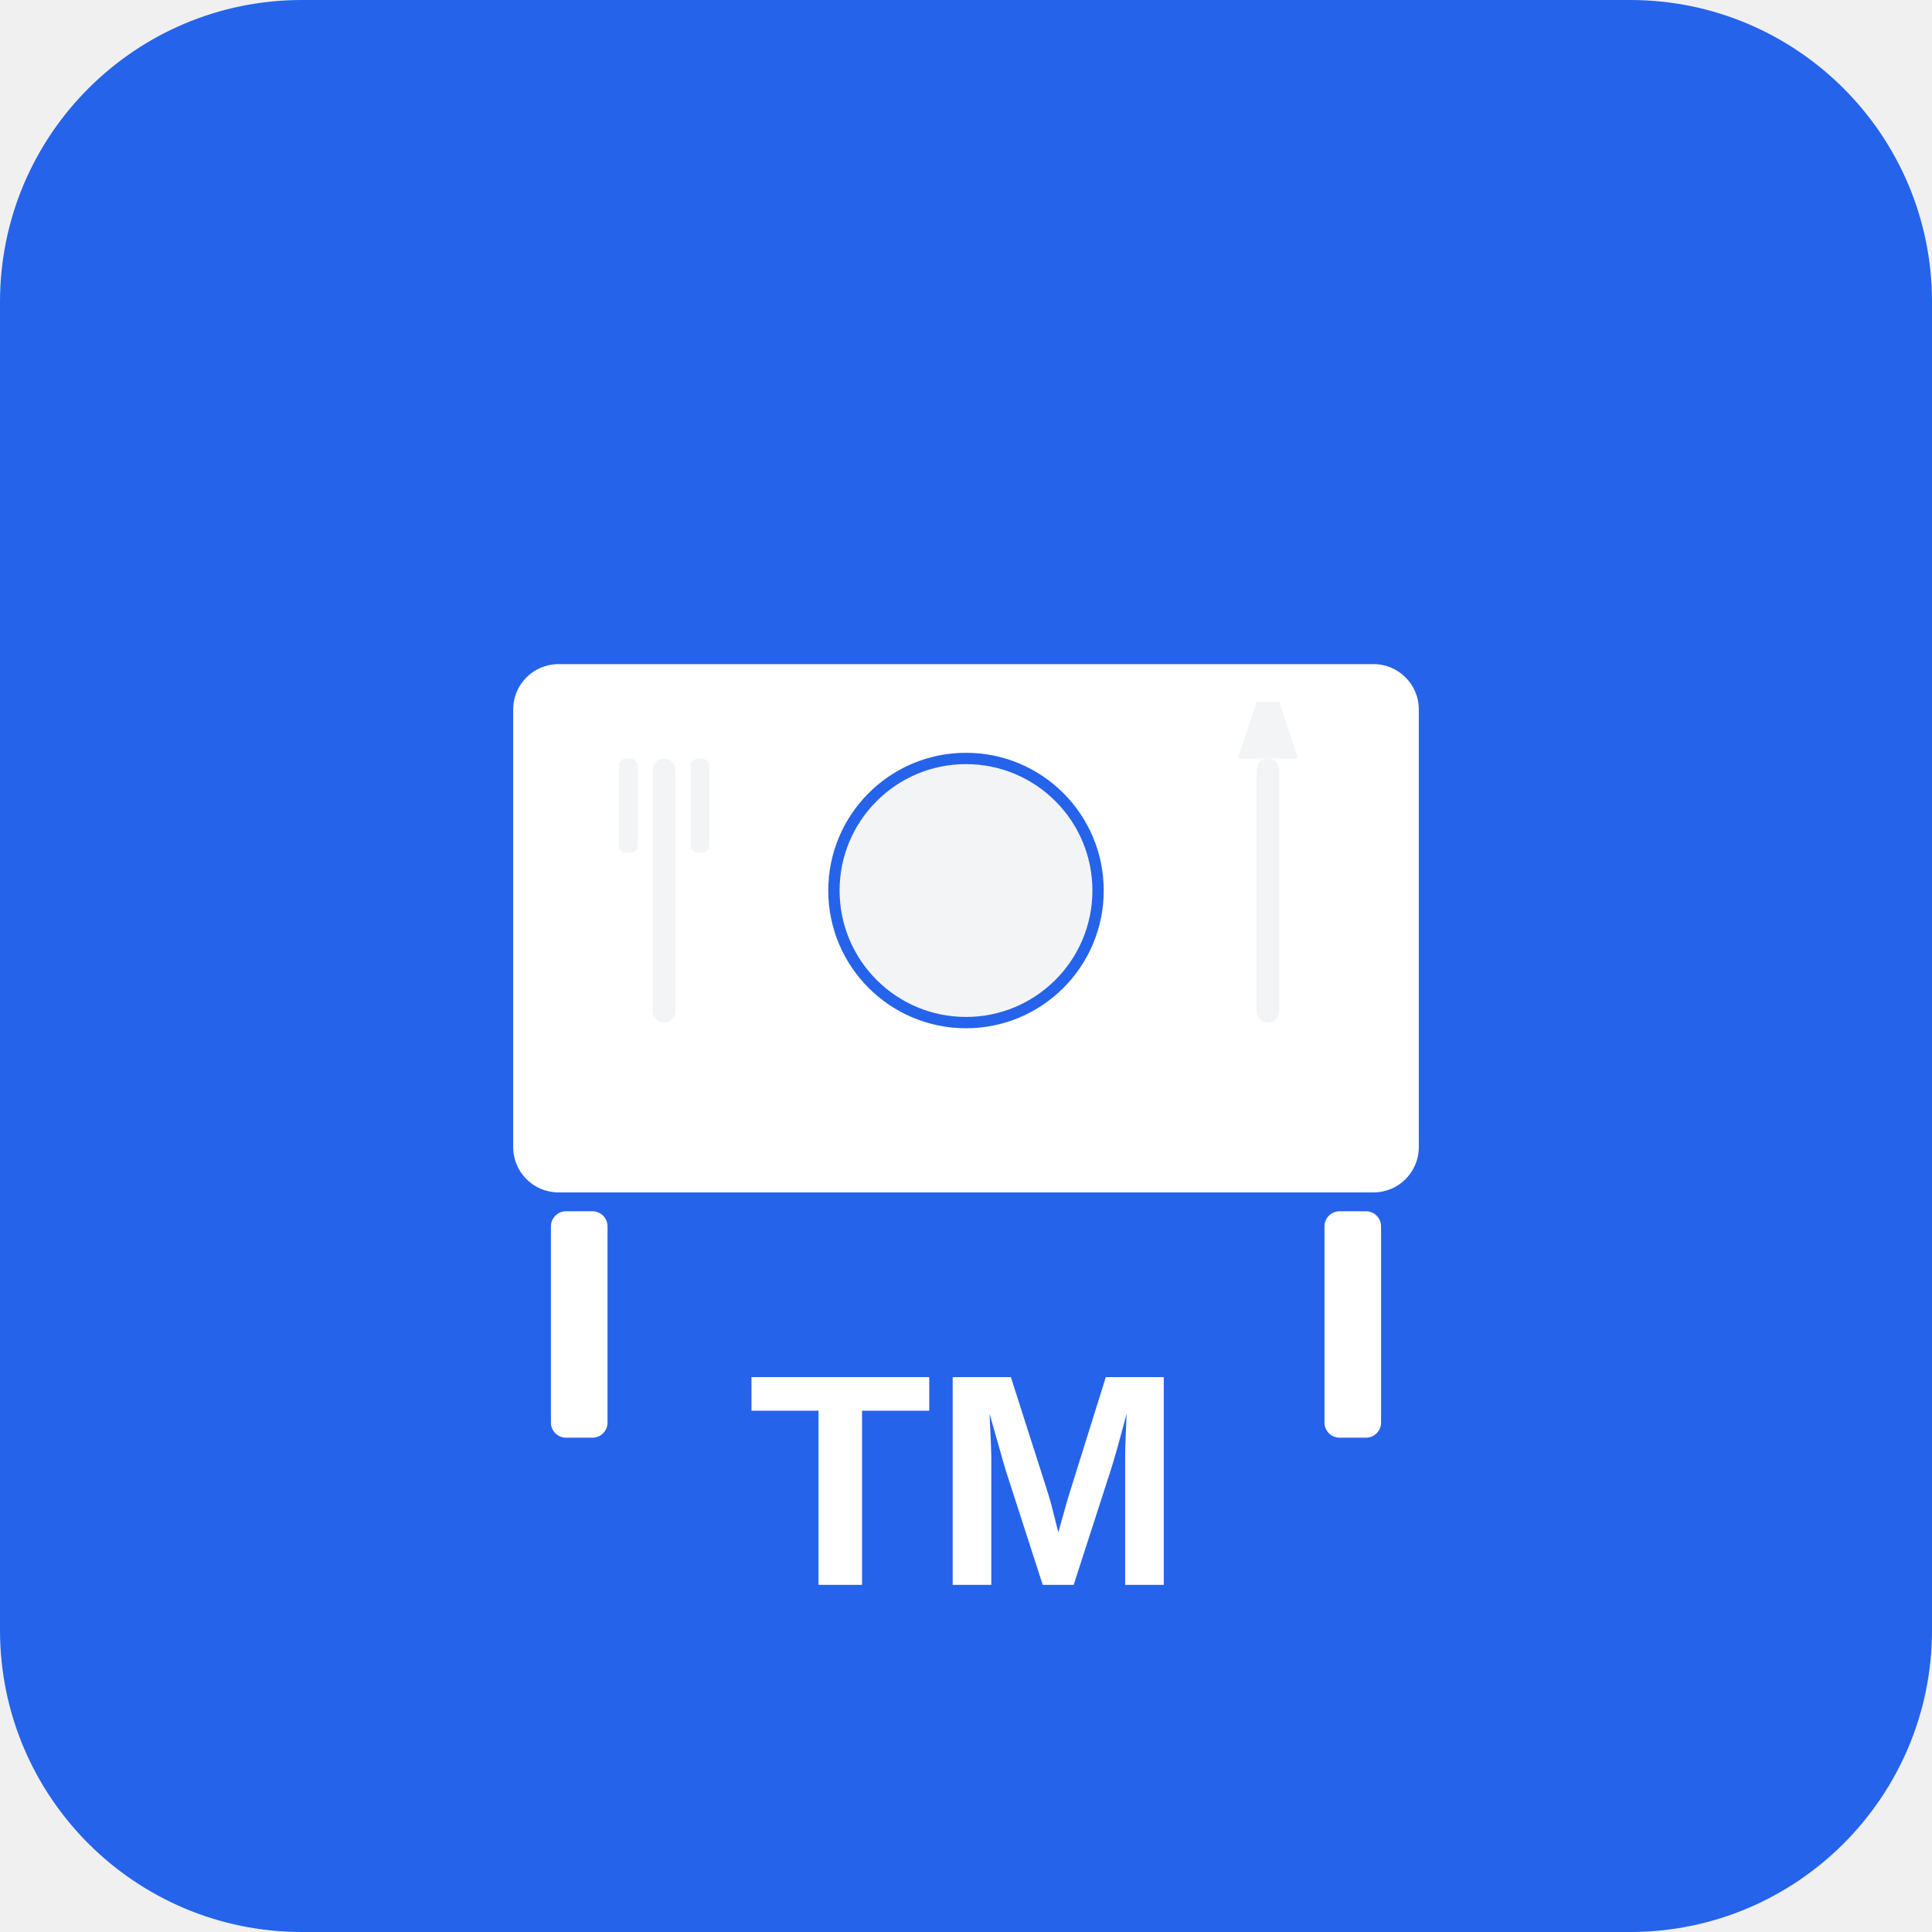
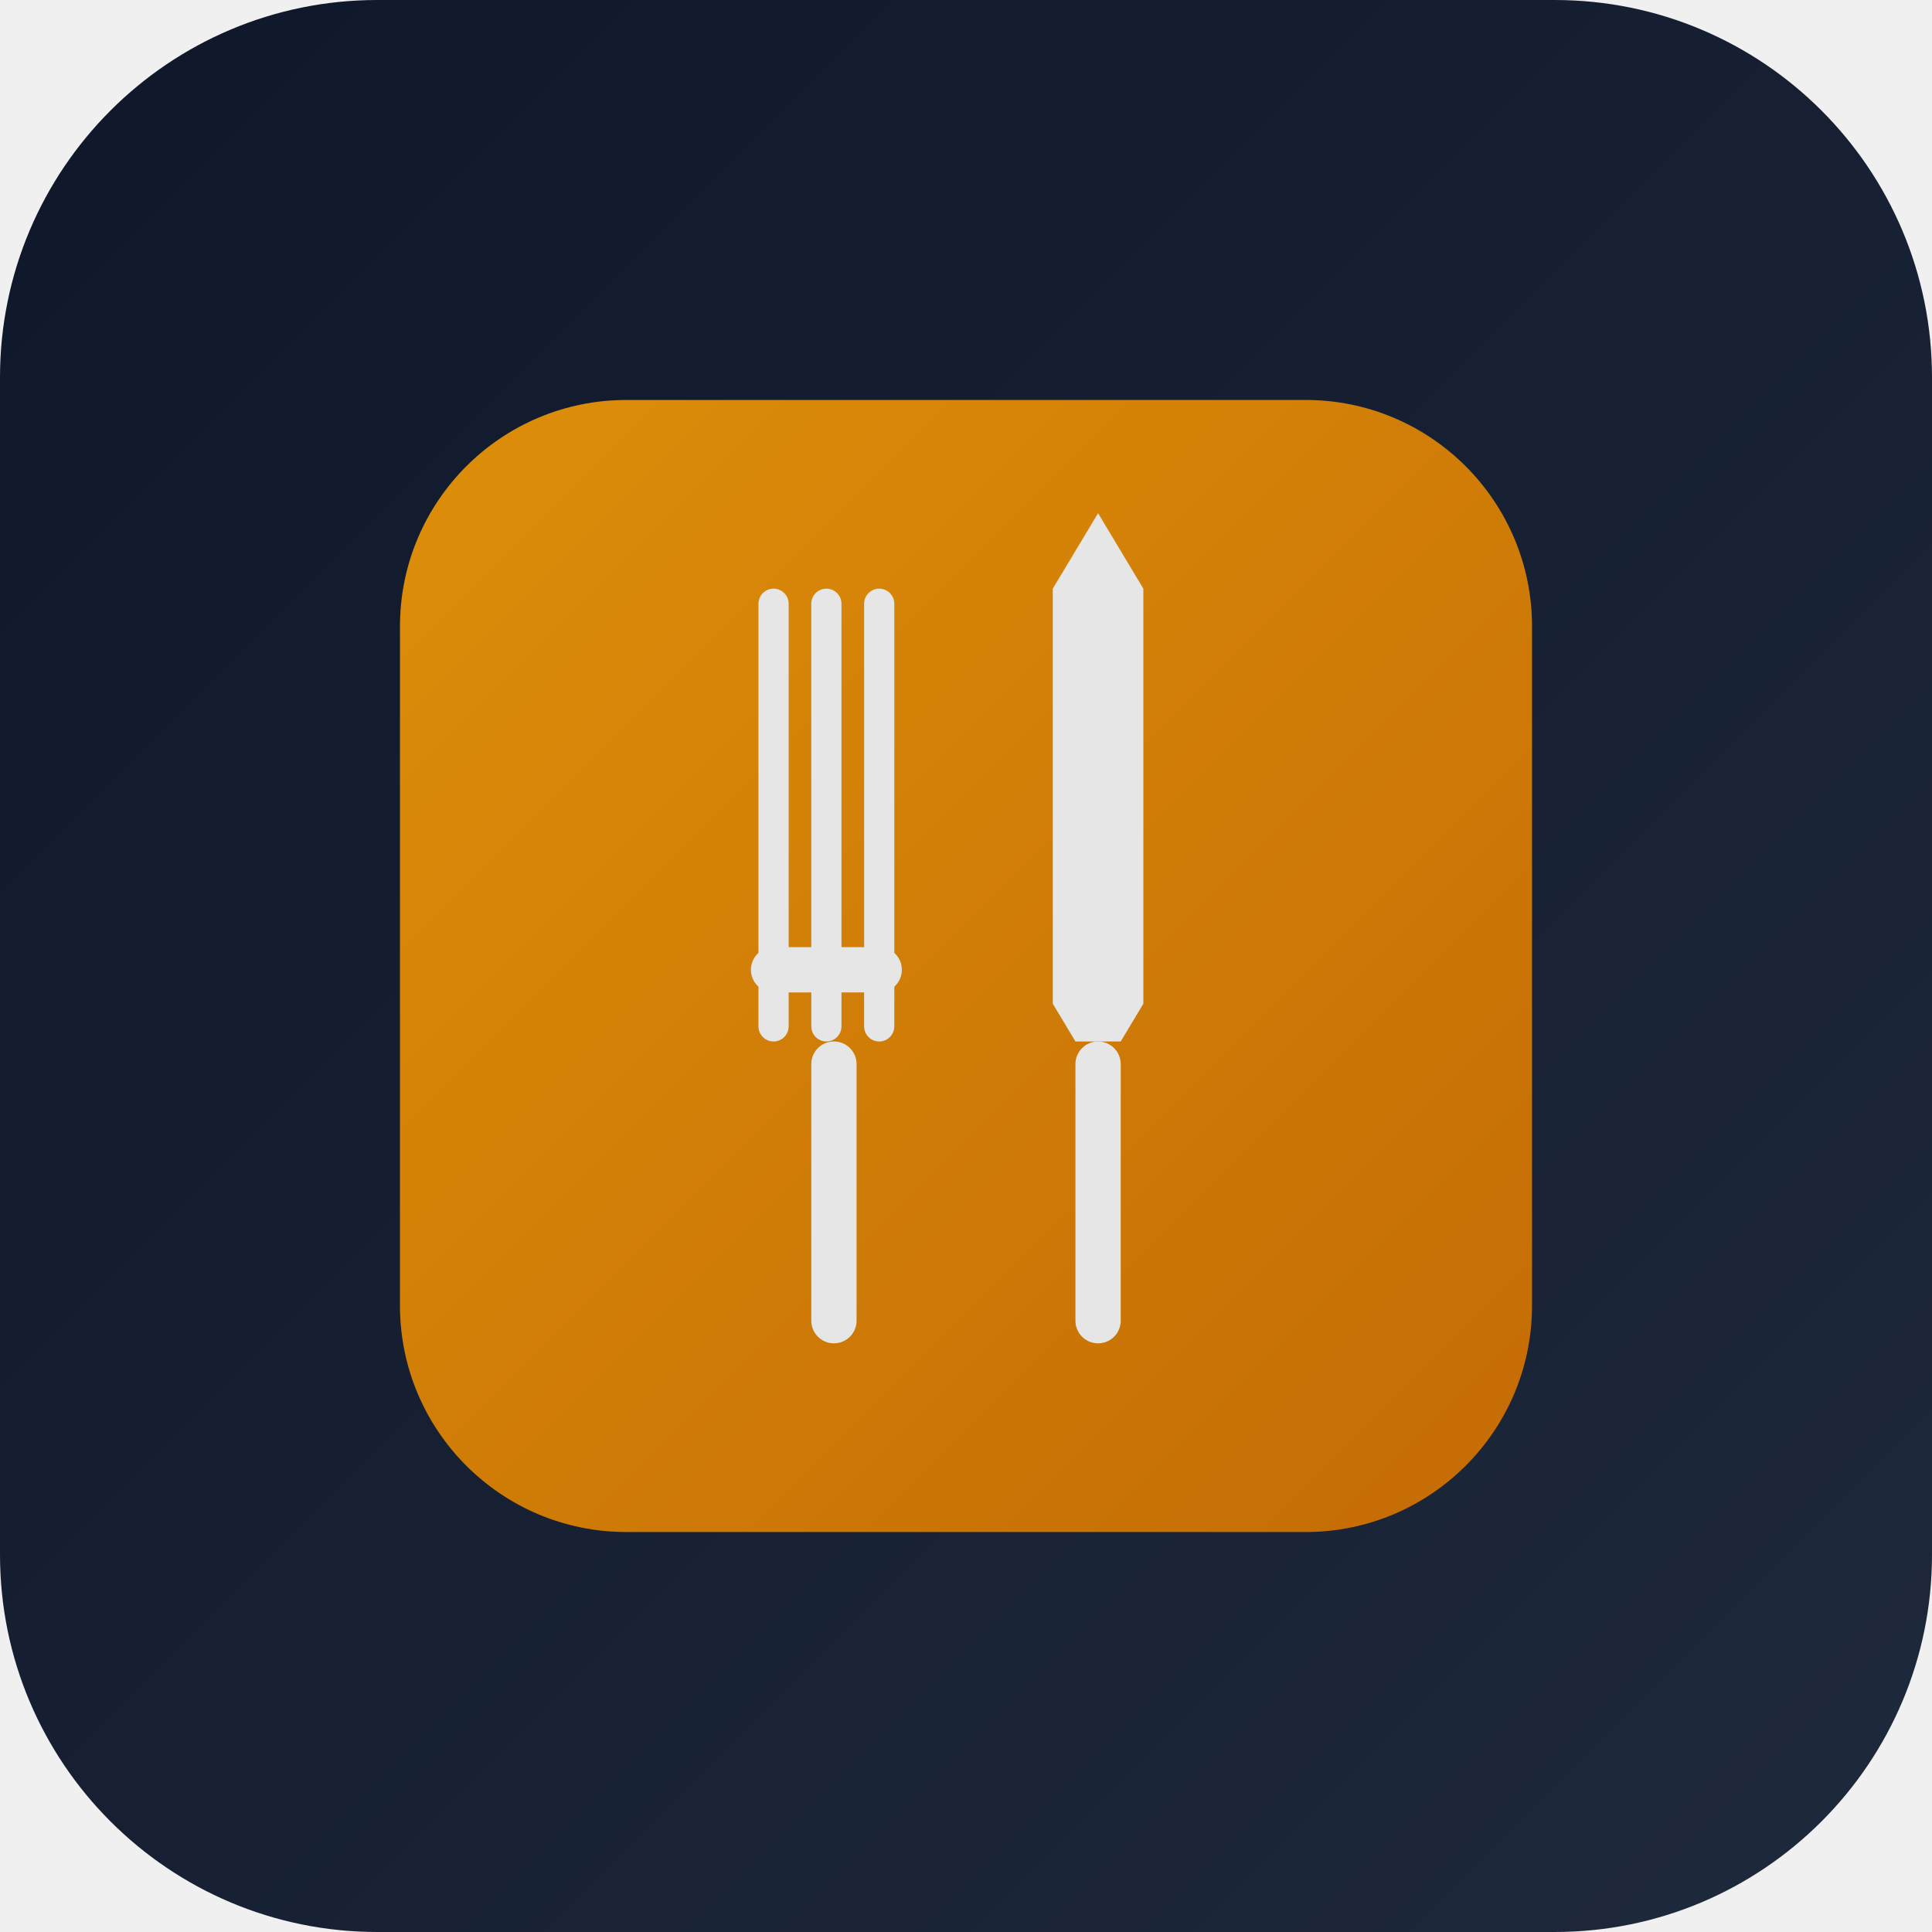
<svg xmlns="http://www.w3.org/2000/svg" viewBox="0 0 512 512" width="512" height="512">
-   <rect width="512" height="512" rx="80" fill="#2563eb" />
+   <defs>
+     <linearGradient id="bgGradient" x1="0%" y1="0%" x2="100%" y2="100%">
+       <stop offset="0%" style="stop-color:#0f172a;stop-opacity:1" />
+       <stop offset="100%" style="stop-color:#1e293b;stop-opacity:1" />
+     </linearGradient>
+     <linearGradient id="iconGradient" x1="0%" y1="0%" x2="100%" y2="100%">
+       <stop offset="0%" style="stop-color:#f59e0b;stop-opacity:1" />
+       <stop offset="100%" style="stop-color:#d97706;stop-opacity:1" />
+     </linearGradient>
+   </defs>
+   <rect width="512" height="512" rx="100" fill="url(#bgGradient)" />
+   <rect x="106" y="106" width="300" height="300" rx="60" fill="url(#iconGradient)" />
  <g transform="translate(256, 256)">
-     <rect x="-120" y="-80" width="240" height="140" rx="12" fill="#ffffff" />
-     <circle cx="0" cy="-20" r="35" fill="#f3f4f6" stroke="#2563eb" stroke-width="3" />
-     <g transform="translate(-80, -20)">
-       <rect x="-3" y="-35" width="6" height="70" rx="3" fill="#f3f4f6" />
-       <rect x="-12" y="-35" width="5" height="25" rx="2" fill="#f3f4f6" />
-       <rect x="7" y="-35" width="5" height="25" rx="2" fill="#f3f4f6" />
+     <g transform="translate(-35, 0)">
+       <rect x="-6" y="20" width="12" height="80" rx="6" fill="white" />
+       <rect x="-20" y="-100" width="8" height="120" rx="4" fill="white" />
+       <rect x="-6" y="-100" width="8" height="120" rx="4" fill="white" />
+       <rect x="8" y="-100" width="8" height="120" rx="4" fill="white" />
+       <rect x="-22" y="-5" width="40" height="12" rx="6" fill="white" />
    </g>
-     <g transform="translate(80, -20)">
-       <rect x="-3" y="-35" width="6" height="70" rx="3" fill="#f3f4f6" />
-       <path d="M -8 -35 L 8 -35 L 3 -50 L -3 -50 Z" fill="#f3f4f6" />
+     <g transform="translate(35, 0)">
+       <rect x="-6" y="20" width="12" height="80" rx="6" fill="white" />
+       <path d="M -12 -100 L -12 10 L -6 20 L 6 20 L 12 10 L 12 -100 L 0 -120 Z" fill="white" />
    </g>
-     <rect x="-110" y="65" width="15" height="60" rx="4" fill="#ffffff" />
-     <rect x="95" y="65" width="15" height="60" rx="4" fill="#ffffff" />
  </g>
-   <text x="256" y="420" font-family="Arial, sans-serif" font-size="80" font-weight="bold" fill="#ffffff" text-anchor="middle">TM</text>
+   <rect x="106" y="106" width="300" height="300" rx="60" fill="black" opacity="0.1" style="mix-blend-mode: multiply;" />
</svg>
